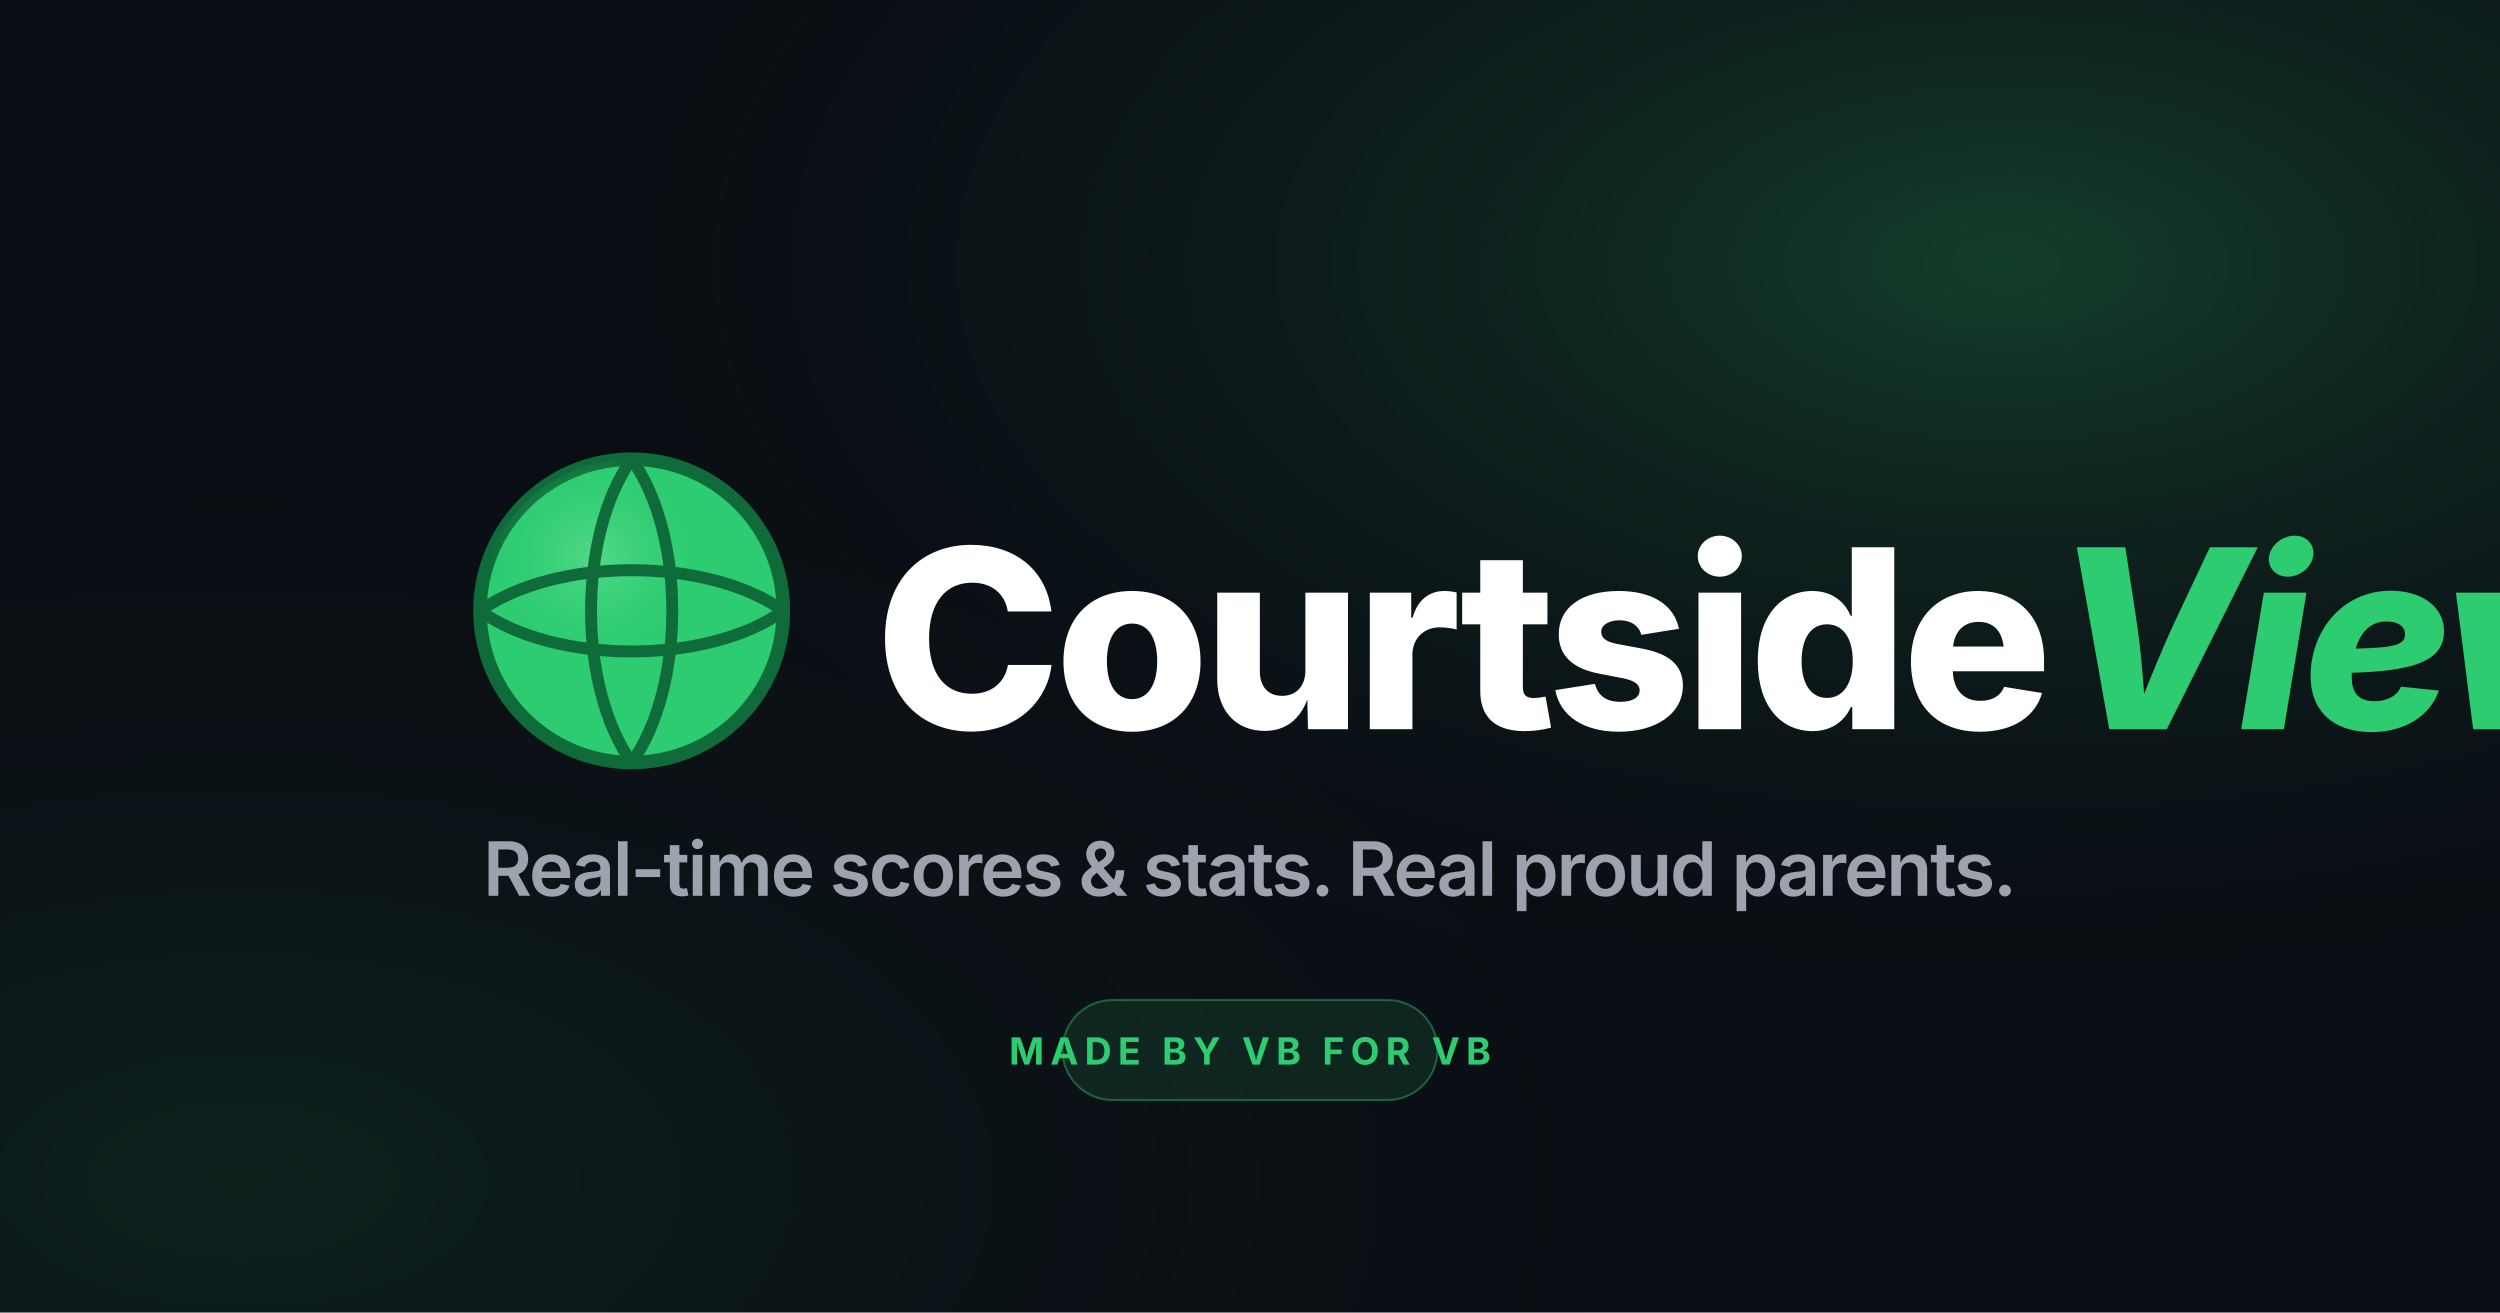
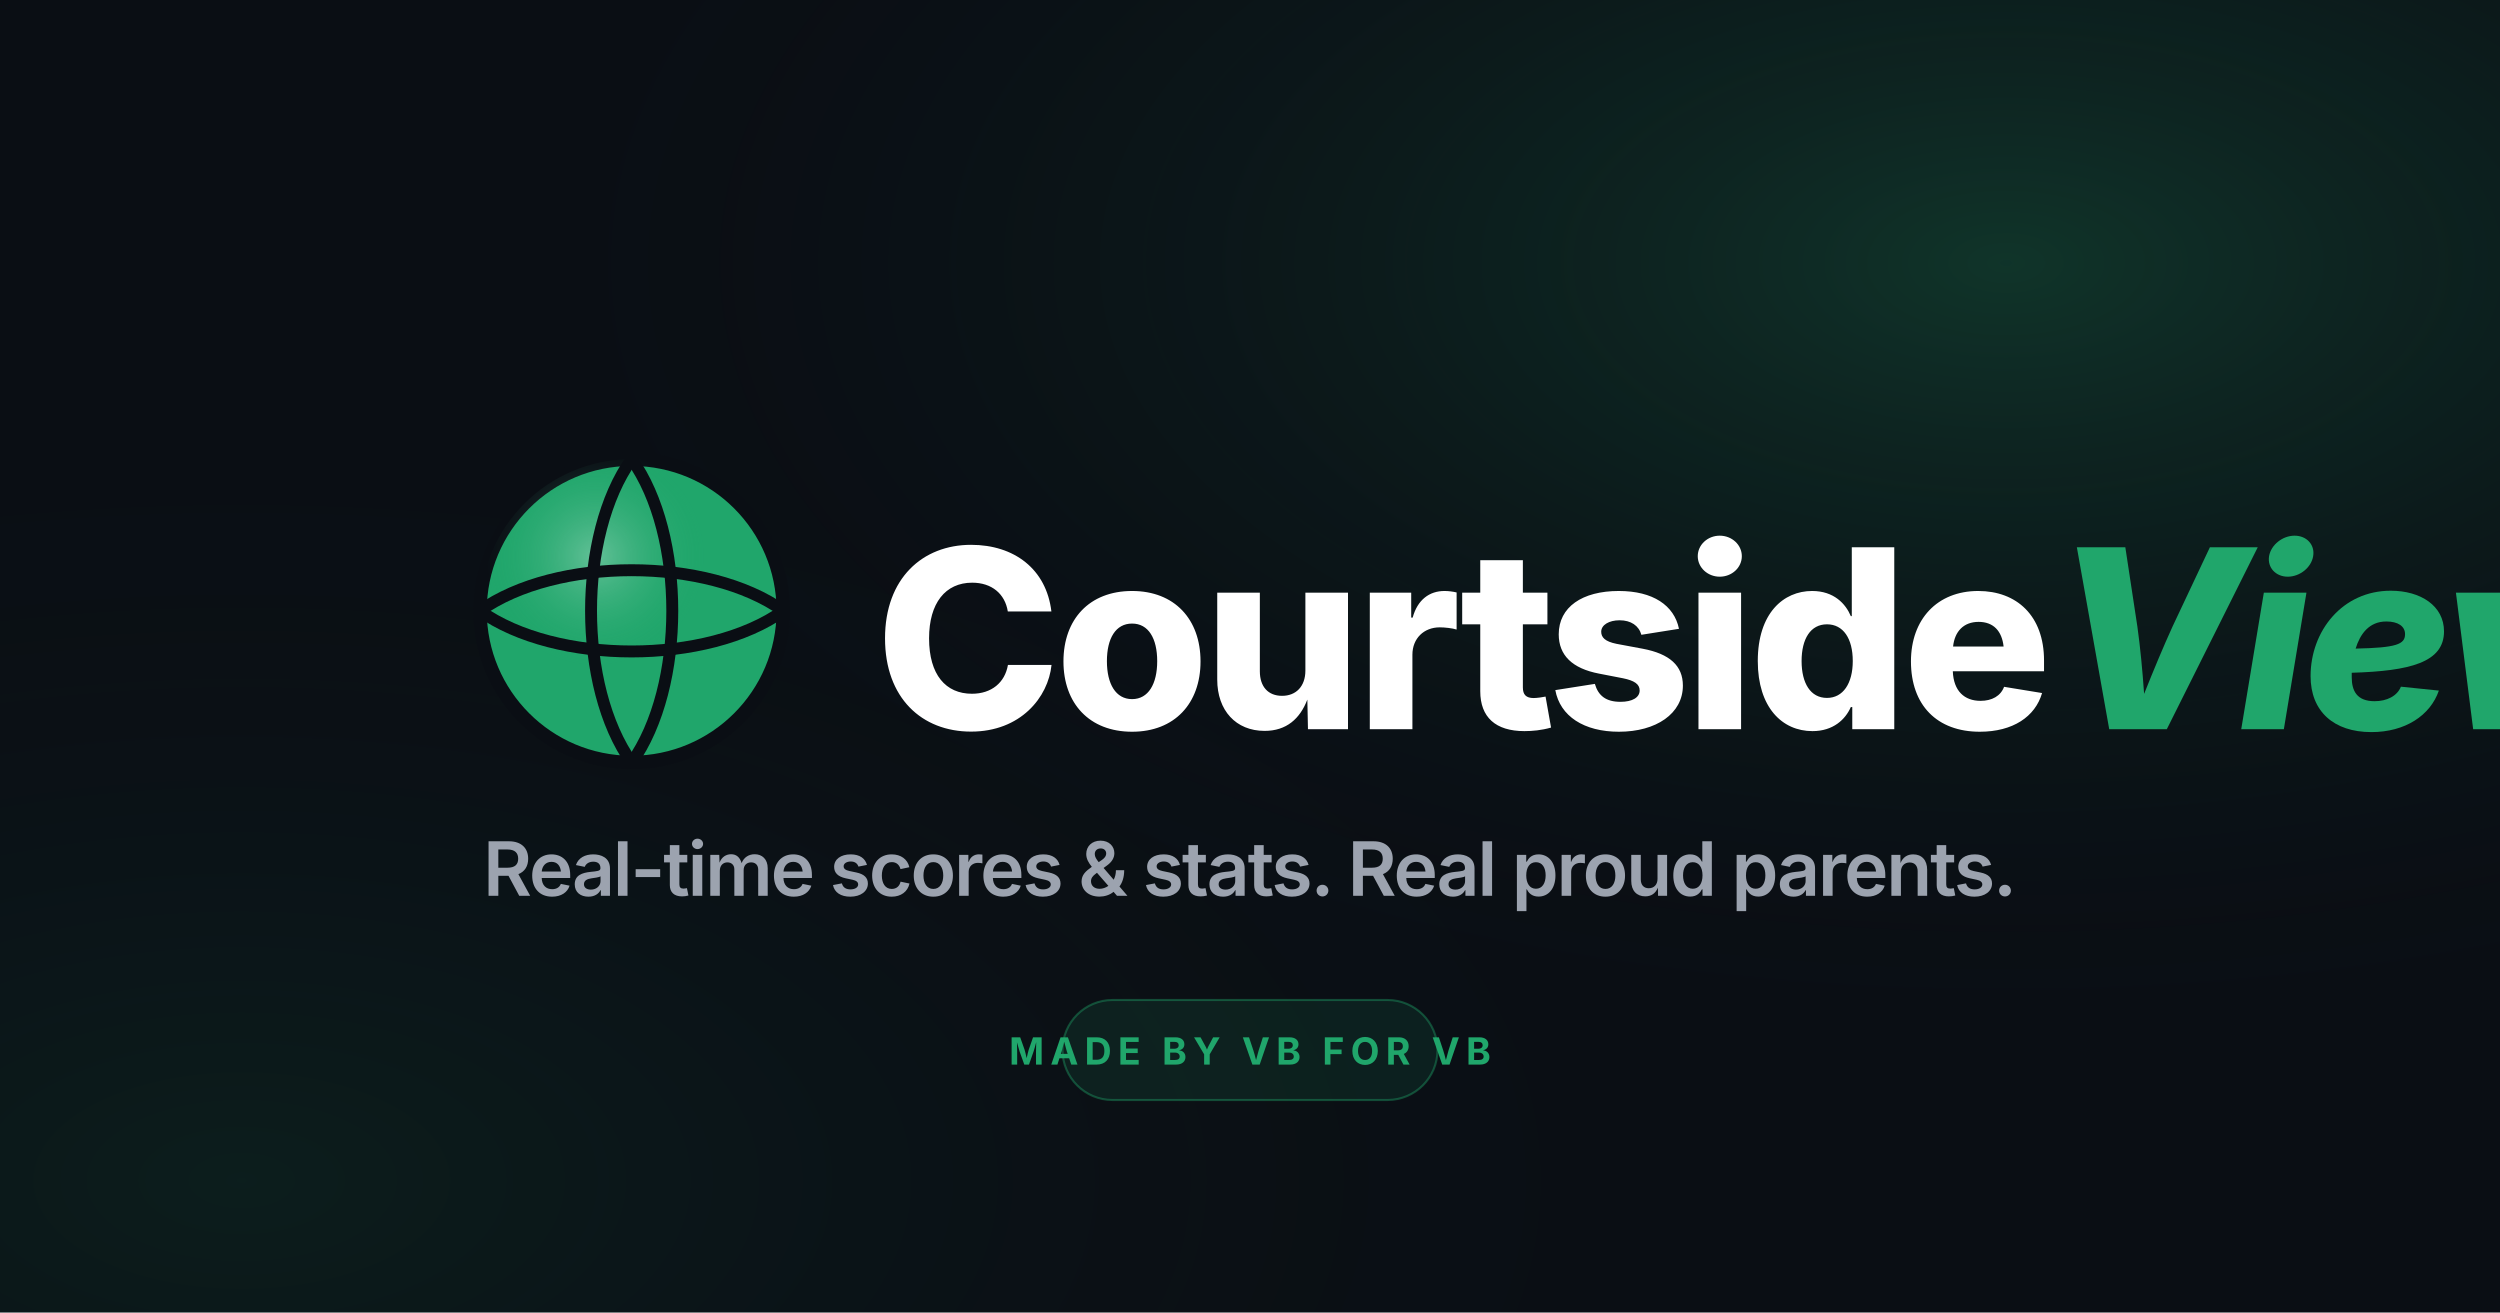
<svg xmlns="http://www.w3.org/2000/svg" viewBox="0 0 1200 630">
  <defs>
    <radialGradient id="g1" cx="80%" cy="20%" r="60%">
-       <stop offset="0%" stop-color="#2ECC71" stop-opacity="0.25" />
+       <stop offset="0%" stop-color="#20A66B" stop-opacity="0.25" />
      <stop offset="100%" stop-color="#0a0e14" stop-opacity="0" />
    </radialGradient>
    <radialGradient id="g2" cx="10%" cy="90%" r="60%">
-       <stop offset="0%" stop-color="#2ECC71" stop-opacity="0.10" />
+       <stop offset="0%" stop-color="#20A66B" stop-opacity="0.10" />
      <stop offset="100%" stop-color="#0a0e14" stop-opacity="0" />
    </radialGradient>
    <radialGradient id="ogVbHi" cx="38%" cy="32%" r="60%">
-       <stop offset="0%" stop-color="#6FE39A" stop-opacity="0.55" />
-       <stop offset="60%" stop-color="#2ECC71" stop-opacity="0" />
+       <stop offset="0%" stop-color="#FFFFFF" stop-opacity="0.3" />
+       <stop offset="60%" stop-color="#20A66B" stop-opacity="0" />
    </radialGradient>
  </defs>
  <rect width="1200" height="630" fill="#0a0e14" />
  <rect width="1200" height="630" fill="url(#g1)" />
  <rect width="1200" height="630" fill="url(#g2)" />
  <g transform="translate(220 220)">
    <g transform="translate(0 -10) scale(2.6)">
-       <circle cx="32" cy="32" r="28" fill="#2ECC71" stroke="#0F6B3A" stroke-width="2.5" />
+       <circle cx="32" cy="32" r="28" fill="#20A66B" stroke="#0a0e14" stroke-width="2.5" />
      <circle cx="32" cy="32" r="28" fill="url(#ogVbHi)" />
-       <g fill="none" stroke="#0F6B3A" stroke-width="2.2" stroke-linecap="round">
+       <g fill="none" stroke="#0a0e14" stroke-width="2.2" stroke-linecap="round">
        <path d="M 32 4 C 22 18, 22 46, 32 60" />
        <path d="M 32 4 C 42 18, 42 46, 32 60" />
        <path d="M 4 32 C 18 22, 46 22, 60 32" />
        <path d="M 4 32 C 18 42, 46 42, 60 32" />
      </g>
    </g>
-     <text x="200" y="130" font-family="Inter, -apple-system, sans-serif" font-weight="800" font-size="120" letter-spacing="-3" fill="#FFFFFF">Courtside<tspan fill="#2ECC71" font-style="italic">View</tspan>
+     <text x="200" y="130" font-family="Inter, -apple-system, sans-serif" font-weight="800" font-size="120" letter-spacing="-3" fill="#FFFFFF">Courtside<tspan fill="#20A66B" font-style="italic">View</tspan>
    </text>
  </g>
  <text x="600" y="430" text-anchor="middle" font-family="Inter, -apple-system, sans-serif" font-size="36" fill="#9CA3AF" font-weight="600" letter-spacing="-1">Real-time scores &amp; stats. Real proud parents.</text>
-   <rect x="510" y="480" width="180" height="48" rx="24" fill="rgba(46,204,113,0.12)" stroke="#2ECC71" stroke-opacity="0.4" />
-   <text x="600" y="511" text-anchor="middle" font-family="Inter, -apple-system, sans-serif" font-size="18" fill="#2ECC71" font-weight="700" letter-spacing="3">MADE BY VB FOR VB</text>
+   <rect x="510" y="480" width="180" height="48" rx="24" fill="rgba(32,166,107,0.12)" stroke="#20A66B" stroke-opacity="0.4" />
+   <text x="600" y="511" text-anchor="middle" font-family="Inter, -apple-system, sans-serif" font-size="18" fill="#20A66B" font-weight="700" letter-spacing="3">MADE BY VB FOR VB</text>
</svg>
